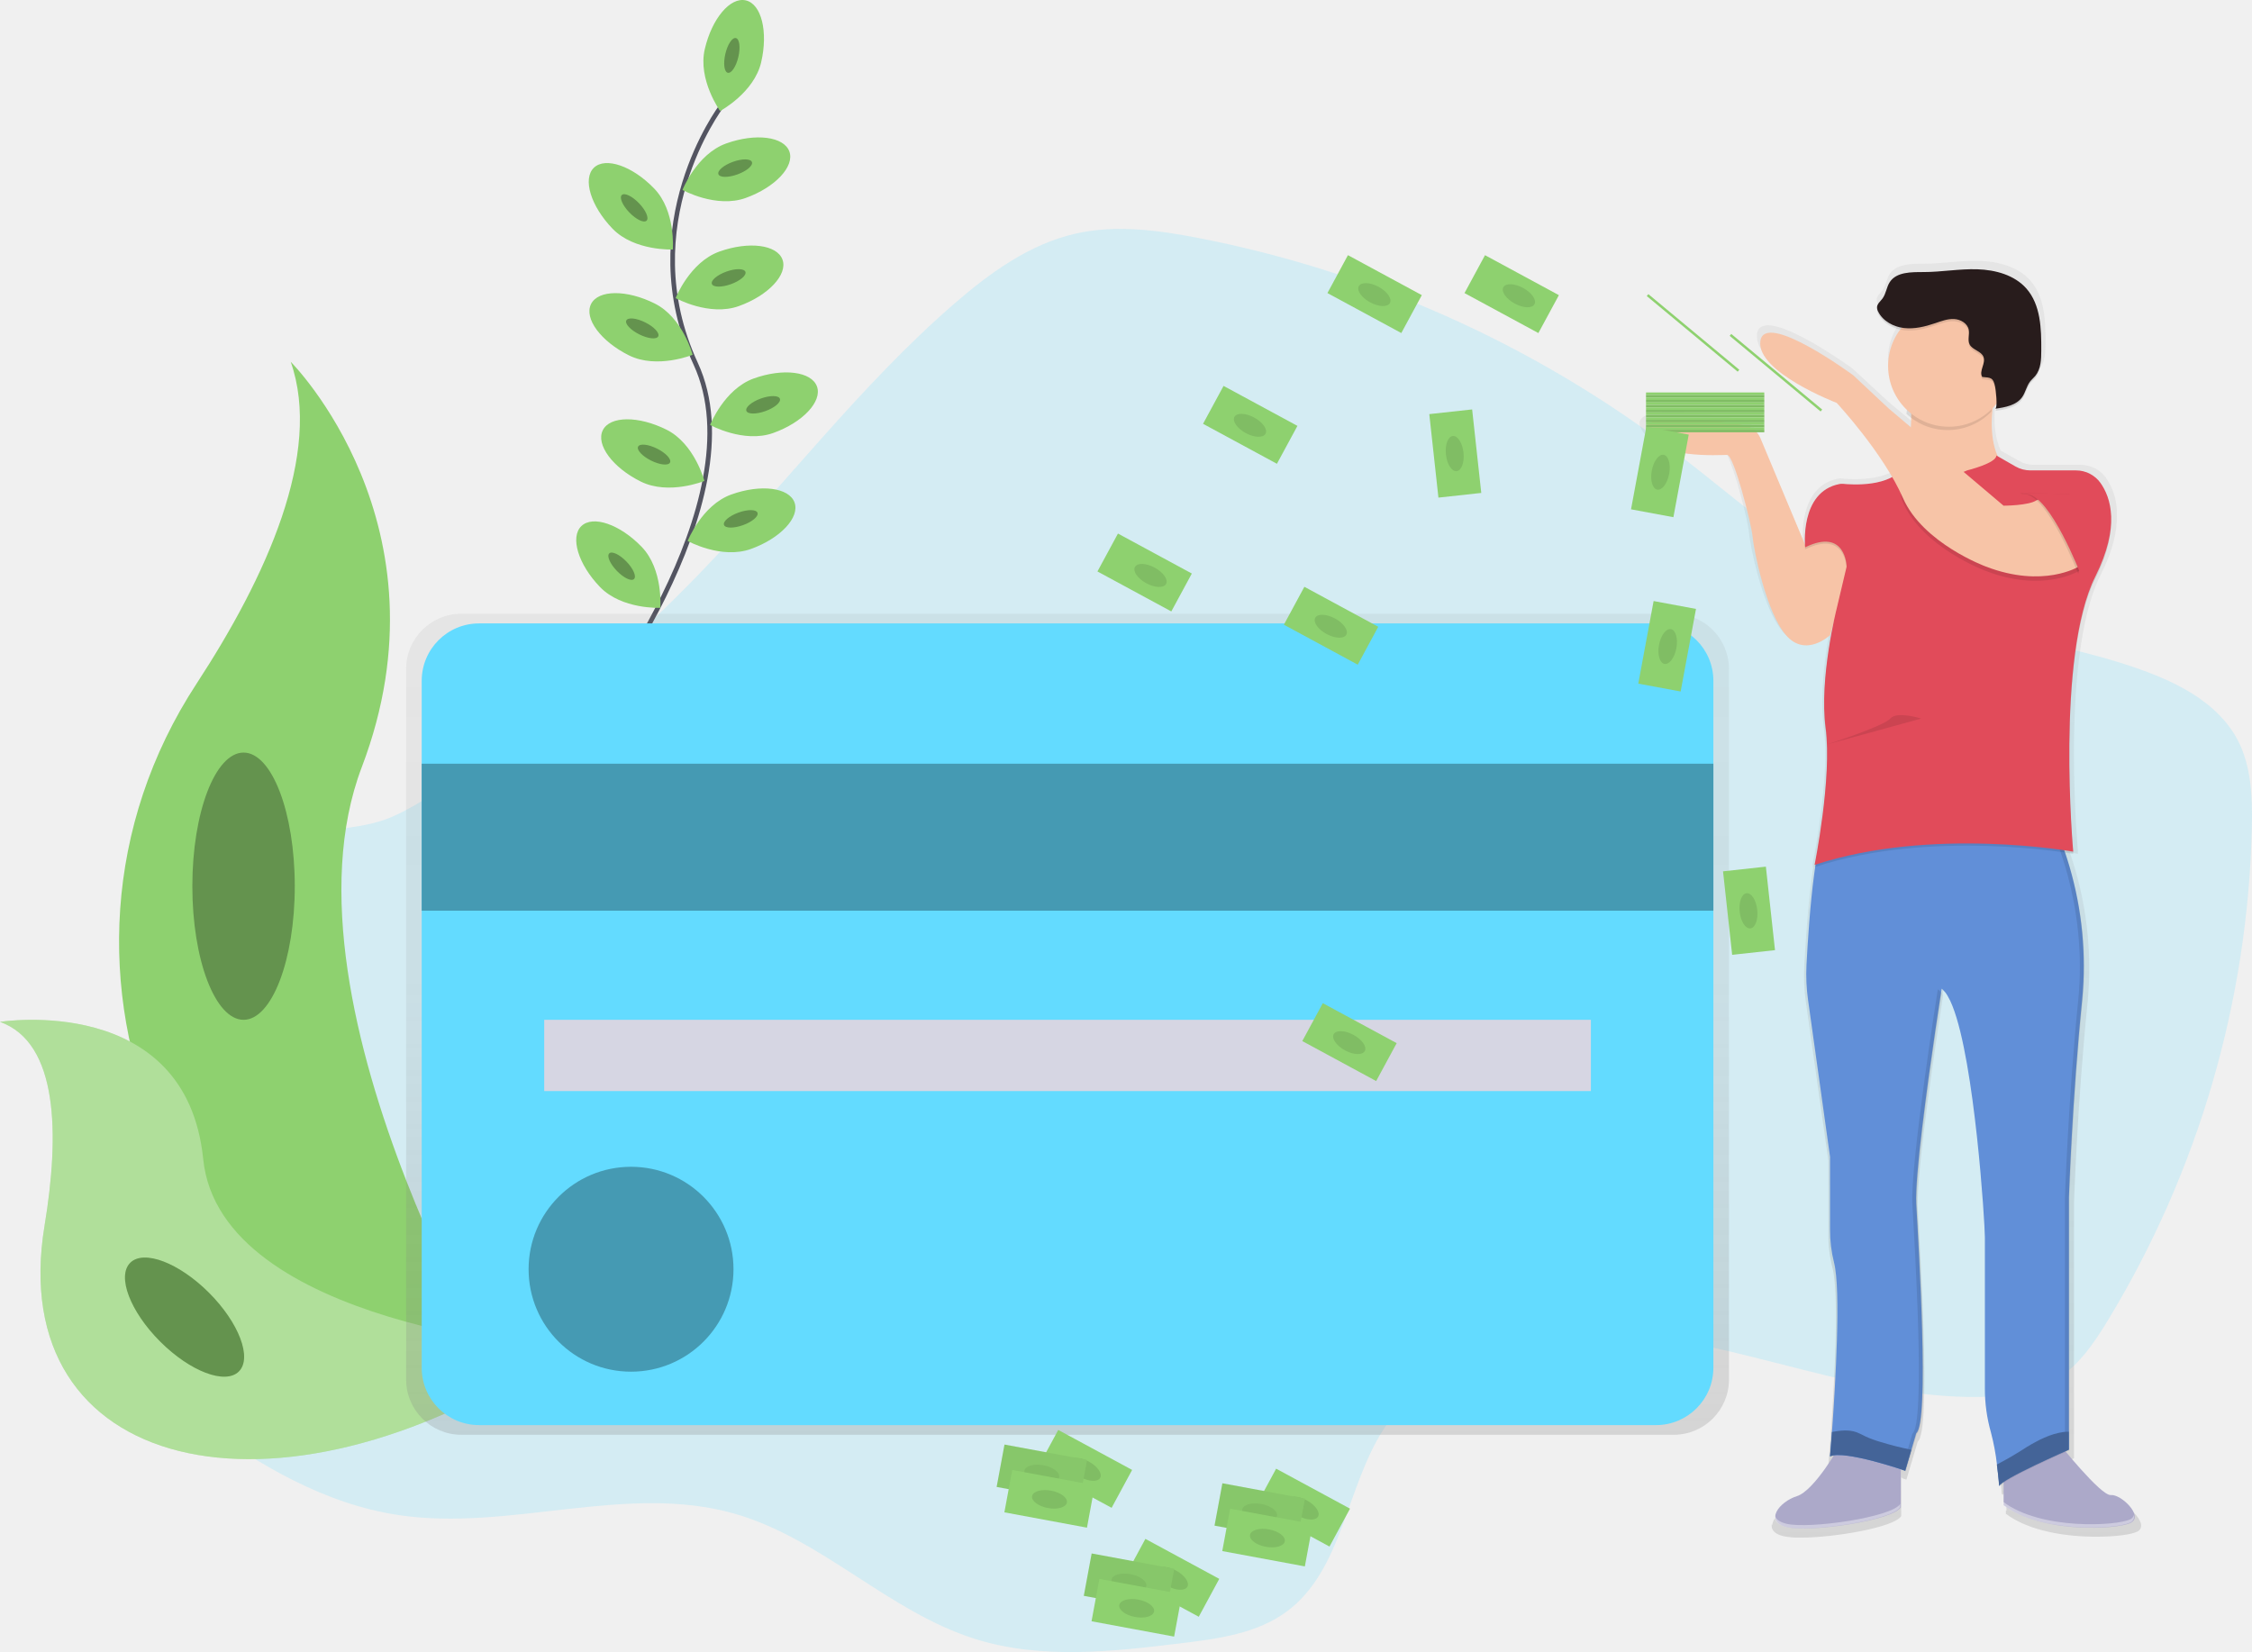
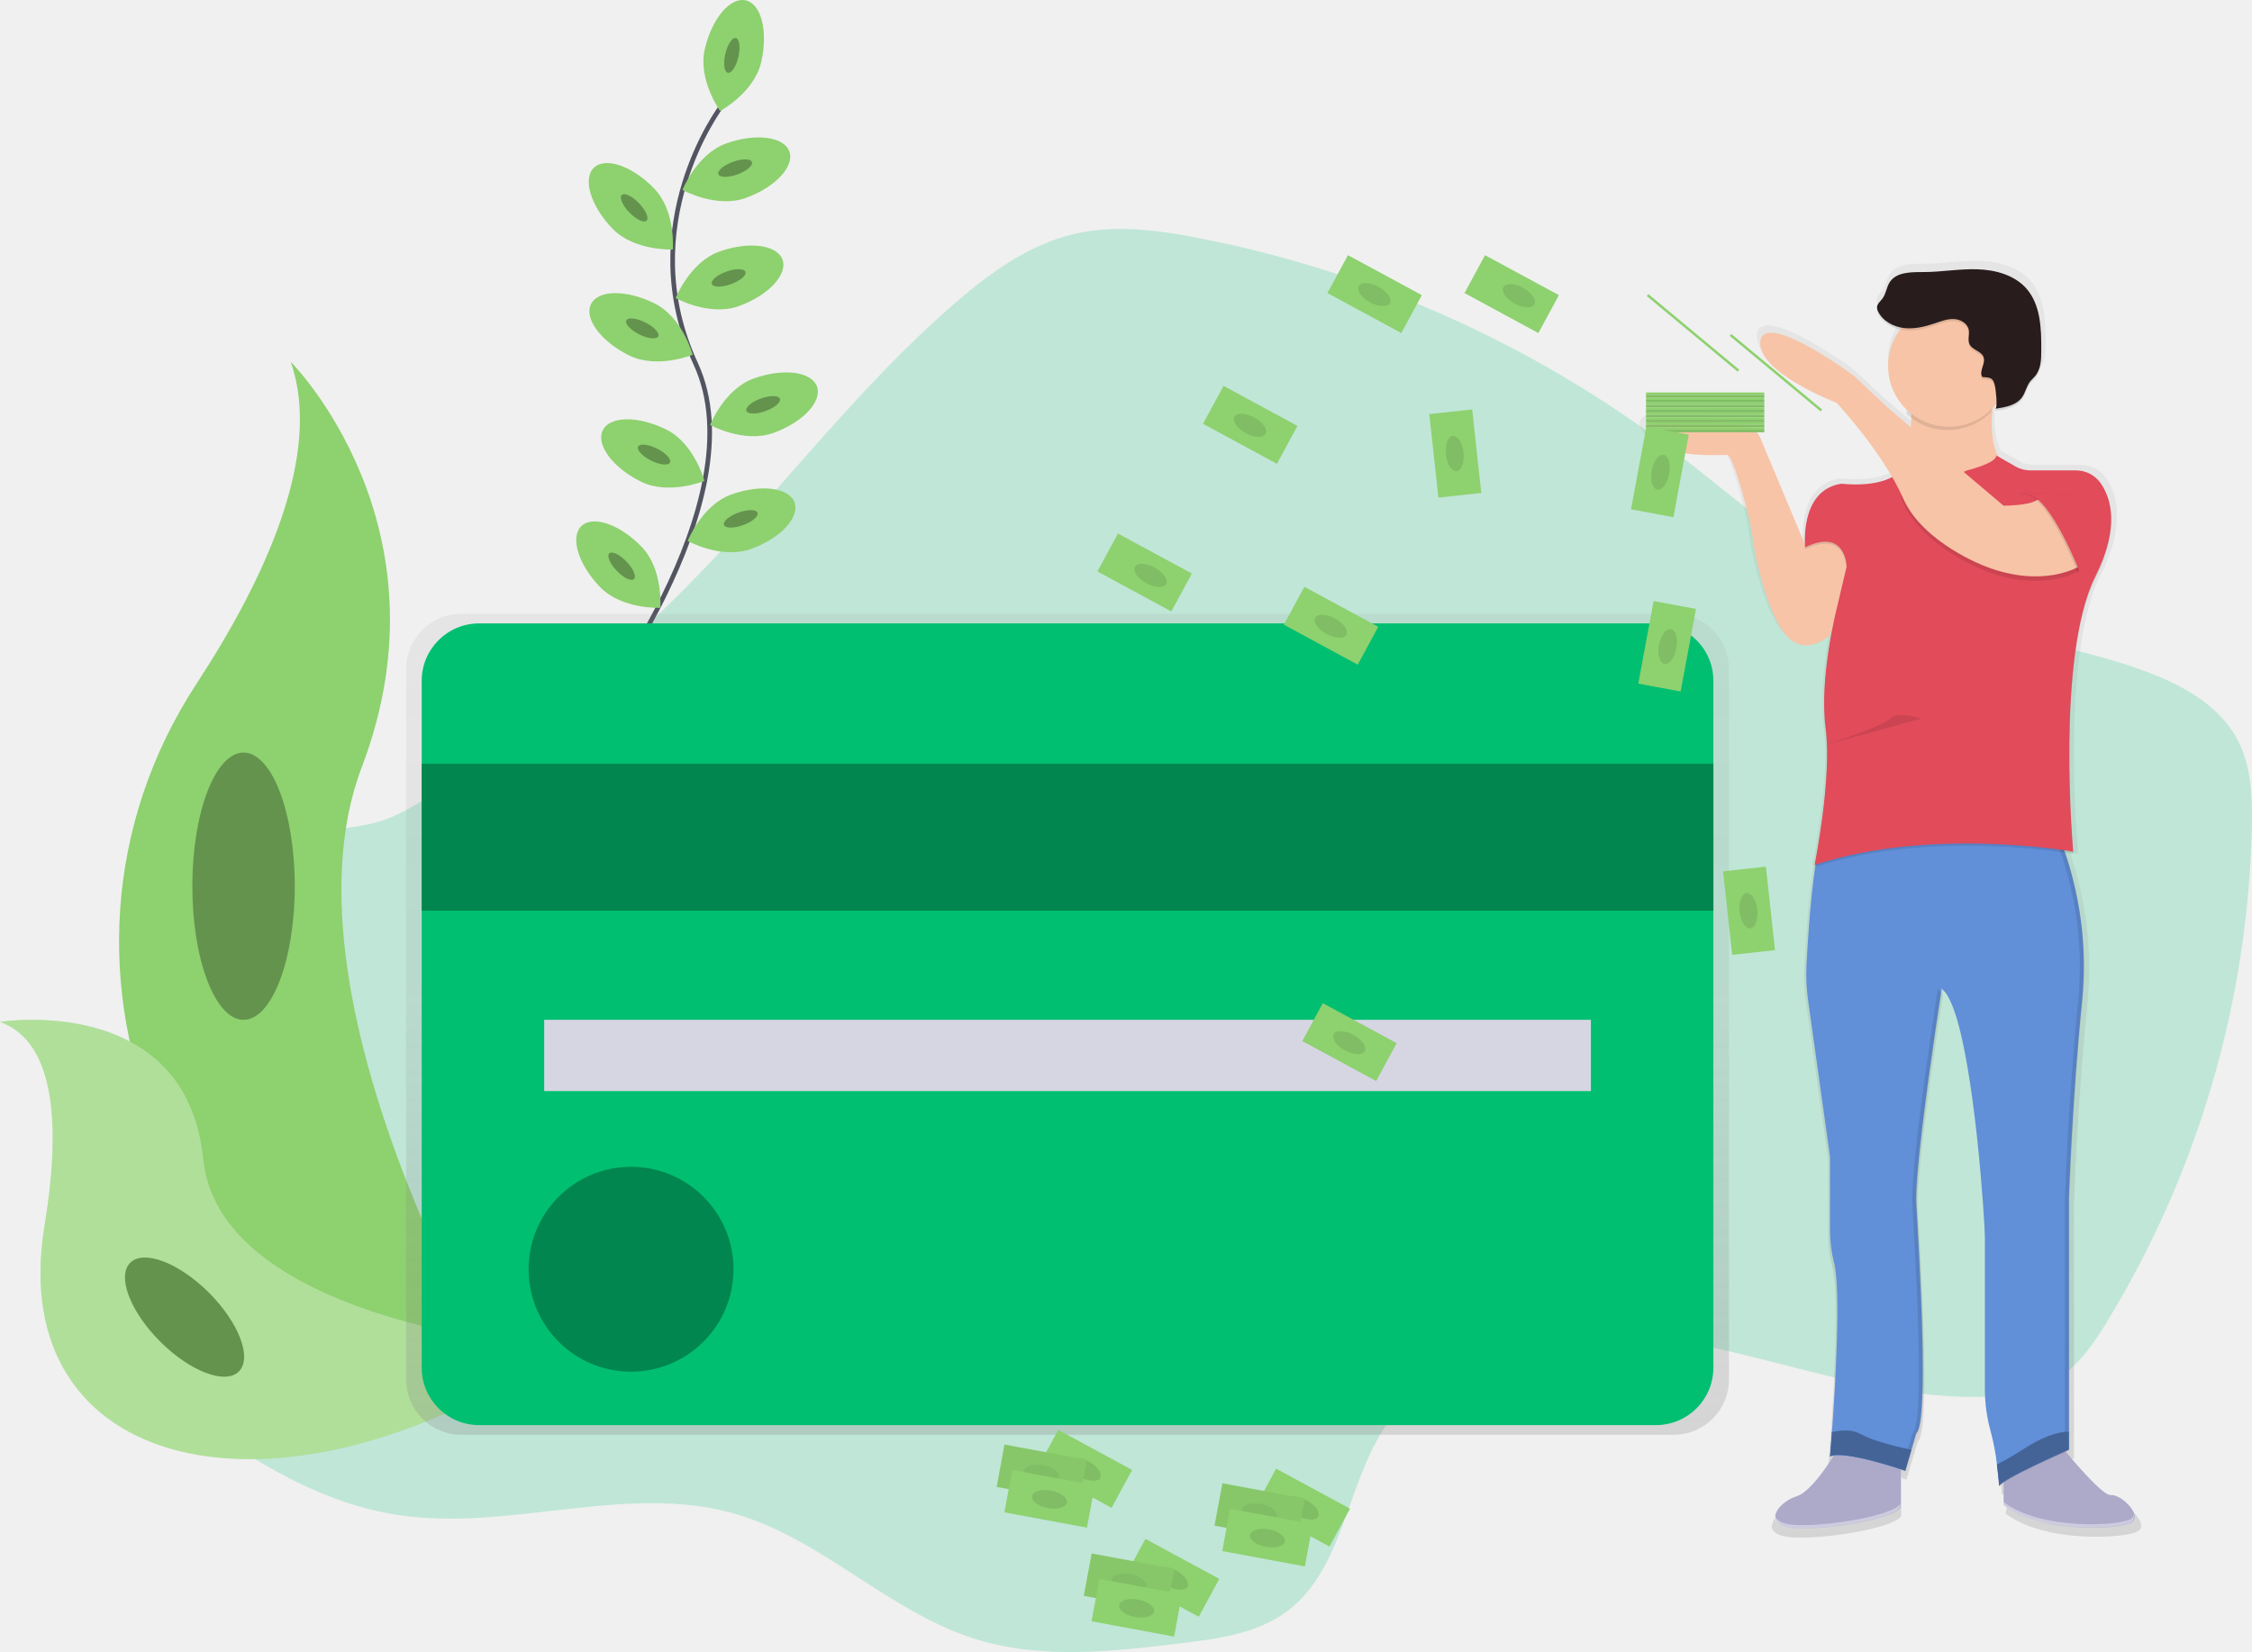
<svg xmlns="http://www.w3.org/2000/svg" xmlns:xlink="http://www.w3.org/1999/xlink" id="158d9566-b2be-4f0f-bcdd-c9ed3d10c246" data-name="Layer 1" width="974" height="714.52" viewBox="0 0 974 714.52">
  <defs>
    <linearGradient id="0716a939-3e70-42e2-b2a4-62d4623bb7b7" x1="574.72" y1="713.31" x2="574.72" y2="358.2" gradientUnits="userSpaceOnUse">
      <stop offset="0" stop-color="gray" stop-opacity="0.25" />
      <stop offset="0.54" stop-color="gray" stop-opacity="0.12" />
      <stop offset="1" stop-color="gray" stop-opacity="0.1" />
    </linearGradient>
    <linearGradient id="246fdb29-47ea-4475-84d7-0cdffd1436cc" x1="2975.38" y1="757.78" x2="2975.38" y2="205.6" gradientTransform="matrix(-1, 0, 0, 1, 3906, 0)" xlink:href="#0716a939-3e70-42e2-b2a4-62d4623bb7b7" />
  </defs>
-   <path d="M241.9,454.74c-12.81,3.87-24.8,13.24-28,26.24-3.66,14.94,4.78,30,6,45.34,3.94,50.26-67.56,85.72-57.36,135.09,4.05,19.63,20.42,34.07,36.55,46,25.84,19.05,54.51,35.88,86.26,40.63,48.19,7.22,98.54-14,145.38-.59,37.78,10.82,66.69,42.53,104.21,54.23,28.56,8.91,59.33,5.4,89,1.79,16-1.94,32.76-4.18,45.67-13.78,24-17.87,25.51-53.16,41.58-78.45,24.82-39,79.24-46.66,124.87-39.08S926,698.4,972.23,696.88c9.88-.33,20-1.67,28.62-6.52,10.48-5.89,17.56-16.27,23.82-26.54a429.45,429.45,0,0,0,62.27-213.39c.27-12.95-.19-26.46-6.28-37.89-7.7-14.46-23.09-23.11-38.41-28.93-36.79-14-77.43-16.29-113.48-32.08C894,336.3,865.84,309.59,835.56,286.7a496.49,496.49,0,0,0-204.49-91.07c-17.39-3.36-35.44-5.76-52.72-1.88-19.91,4.47-37.07,16.88-52.5,30.24-41.05,35.54-73.95,79.39-111.78,118.34a636.39,636.39,0,0,1-84.92,73.23c-14,10.09-28.88,22.07-44.48,29.53C270.39,451.91,257,450.19,241.9,454.74Z" transform="translate(-113 -92.74)" fill="#63dbff" opacity="0.2" />
+   <path d="M241.9,454.74c-12.81,3.87-24.8,13.24-28,26.24-3.66,14.94,4.78,30,6,45.34,3.94,50.26-67.56,85.72-57.36,135.09,4.05,19.63,20.42,34.07,36.55,46,25.84,19.05,54.51,35.88,86.26,40.63,48.19,7.22,98.54-14,145.38-.59,37.78,10.82,66.69,42.53,104.21,54.23,28.56,8.91,59.33,5.4,89,1.79,16-1.94,32.76-4.18,45.67-13.78,24-17.87,25.51-53.16,41.58-78.45,24.82-39,79.24-46.66,124.87-39.08S926,698.4,972.23,696.88c9.88-.33,20-1.67,28.62-6.52,10.48-5.89,17.56-16.27,23.82-26.54a429.45,429.45,0,0,0,62.27-213.39c.27-12.95-.19-26.46-6.28-37.89-7.7-14.46-23.09-23.11-38.41-28.93-36.79-14-77.43-16.29-113.48-32.08C894,336.3,865.84,309.59,835.56,286.7a496.49,496.49,0,0,0-204.49-91.07c-17.39-3.36-35.44-5.76-52.72-1.88-19.91,4.47-37.07,16.88-52.5,30.24-41.05,35.54-73.95,79.39-111.78,118.34a636.39,636.39,0,0,1-84.92,73.23c-14,10.09-28.88,22.07-44.48,29.53C270.39,451.91,257,450.19,241.9,454.74Z" transform="translate(-113 -92.74)" fill="#01bf71" opacity="0.2" />
  <path d="M424.88,138.88s-38.65,51.33-11,111.16S365.69,406,365.69,406" transform="translate(-113 -92.74)" fill="none" stroke="#535461" stroke-miterlimit="10" stroke-width="2" />
  <path d="M442.21,119.67c-3.07,13.21-17.76,21.08-17.76,21.08s-9.7-13.55-6.63-26.76,11-22.65,17.76-21.08S445.28,106.46,442.21,119.67Z" transform="translate(-113 -92.74)" fill="#8ed16f" />
  <ellipse cx="429.54" cy="116.72" rx="7.71" ry="2.89" transform="translate(105.49 415.88) rotate(-76.9)" fill="#8ed16f" />
  <ellipse cx="429.54" cy="116.72" rx="7.71" ry="2.89" transform="translate(105.49 415.88) rotate(-76.9)" opacity="0.3" />
  <path d="M435.53,178.36c-12.76,4.6-27.35-3.46-27.35-3.46s6.1-15.51,18.87-20.1,25-3,27.35,3.46S448.29,173.76,435.53,178.36Z" transform="translate(-113 -92.74)" fill="#8ed16f" />
  <ellipse cx="431.13" cy="166.12" rx="7.71" ry="2.89" transform="matrix(0.94, -0.34, 0.34, 0.94, -143.78, 63.15)" fill="#8ed16f" />
  <ellipse cx="431.13" cy="166.12" rx="7.71" ry="2.89" transform="matrix(0.94, -0.34, 0.34, 0.94, -143.78, 63.15)" opacity="0.3" />
  <path d="M432.56,225.13c-12.76,4.6-27.35-3.46-27.35-3.46s6.1-15.51,18.87-20.1,25-3,27.35,3.46S445.32,220.54,432.56,225.13Z" transform="translate(-113 -92.74)" fill="#8ed16f" />
  <ellipse cx="428.15" cy="212.9" rx="7.71" ry="2.89" transform="translate(-159.81 64.91) rotate(-19.8)" fill="#8ed16f" />
  <ellipse cx="428.15" cy="212.9" rx="7.71" ry="2.89" transform="translate(-159.81 64.91) rotate(-19.8)" opacity="0.3" />
  <path d="M447.47,280c-12.76,4.6-27.35-3.46-27.35-3.46s6.1-15.51,18.87-20.1,25-3,27.35,3.46S460.23,275.43,447.47,280Z" transform="translate(-113 -92.74)" fill="#8ed16f" />
  <ellipse cx="443.06" cy="267.79" rx="7.71" ry="2.89" transform="translate(-177.52 73.21) rotate(-19.8)" fill="#8ed16f" />
  <ellipse cx="443.06" cy="267.79" rx="7.71" ry="2.89" transform="translate(-177.52 73.21) rotate(-19.8)" opacity="0.3" />
  <path d="M437.77,330.18c-12.76,4.6-27.35-3.46-27.35-3.46s6.1-15.51,18.87-20.1,25-3,27.35,3.46S450.54,325.59,437.77,330.18Z" transform="translate(-113 -92.74)" fill="#8ed16f" />
  <ellipse cx="433.37" cy="317.95" rx="7.71" ry="2.89" transform="matrix(0.94, -0.34, 0.34, 0.94, -195.09, 72.89)" fill="#8ed16f" />
  <ellipse cx="433.37" cy="317.95" rx="7.71" ry="2.89" transform="matrix(0.94, -0.34, 0.34, 0.94, -195.09, 72.89)" opacity="0.3" />
  <path d="M377.92,191.65c9.42,9.76,26.07,9,26.07,9s1.37-16.61-8.05-26.37-21.09-13.78-26.07-9S368.5,181.89,377.92,191.65Z" transform="translate(-113 -92.74)" fill="#8ed16f" />
  <ellipse cx="387.28" cy="182.62" rx="2.89" ry="7.71" transform="translate(-131.18 227.49) rotate(-43.99)" fill="#8ed16f" />
  <ellipse cx="387.28" cy="182.62" rx="2.89" ry="7.71" transform="translate(-131.18 227.49) rotate(-43.99)" opacity="0.3" />
  <path d="M372.51,346.64c9.42,9.76,26.07,9,26.07,9s1.37-16.61-8.05-26.37-21.09-13.78-26.07-9S363.09,336.88,372.51,346.64Z" transform="translate(-113 -92.74)" fill="#8ed16f" />
  <ellipse cx="381.86" cy="337.61" rx="2.89" ry="7.71" transform="translate(-240.35 267.22) rotate(-43.99)" fill="#8ed16f" />
  <ellipse cx="381.86" cy="337.61" rx="2.89" ry="7.71" transform="translate(-240.35 267.22) rotate(-43.99)" opacity="0.3" />
  <path d="M385,246.43c12.14,6.06,27.57-.24,27.57-.24s-4.25-16.11-16.38-22.17-24.48-6-27.57.24S372.86,240.37,385,246.43Z" transform="translate(-113 -92.74)" fill="#8ed16f" />
  <ellipse cx="390.8" cy="234.8" rx="2.89" ry="7.71" transform="translate(-106.8 386.88) rotate(-63.48)" fill="#8ed16f" />
  <ellipse cx="390.8" cy="234.8" rx="2.89" ry="7.71" transform="translate(-106.8 386.88) rotate(-63.48)" opacity="0.3" />
  <path d="M390.09,301c12.14,6.06,27.57-.24,27.57-.24s-4.25-16.11-16.38-22.17-24.48-6-27.57.24S378,295,390.09,301Z" transform="translate(-113 -92.74)" fill="#8ed16f" />
  <ellipse cx="395.9" cy="289.38" rx="2.89" ry="7.71" transform="translate(-152.82 421.65) rotate(-63.48)" fill="#8ed16f" />
  <ellipse cx="395.9" cy="289.38" rx="2.89" ry="7.71" transform="translate(-152.82 421.65) rotate(-63.48)" opacity="0.3" />
  <path d="M238.73,249.21s70.59,70.59,30.74,175.34,68.31,278.94,68.31,278.94-1.16-.17-3.31-.55c-145-25.59-217-191.41-136.4-314.59C228,342.55,252.65,288.83,238.73,249.21Z" transform="translate(-113 -92.74)" fill="#8ed16f" />
  <path d="M113,534.72s80.55-12.83,87.89,59.36,154.89,82.2,154.89,82.2-1,.66-2.77,1.84c-121.83,80-238.29,50.94-220.74-55.25C138.81,583.38,138.27,543.73,113,534.72Z" transform="translate(-113 -92.74)" fill="#8ed16f" />
  <g opacity="0.3">
    <path d="M113,534.72s80.55-12.83,87.89,59.36,154.89,82.2,154.89,82.2-1,.66-2.77,1.84c-121.83,80-238.29,50.94-220.74-55.25C138.81,583.38,138.27,543.73,113,534.72Z" transform="translate(-113 -92.74)" fill="#fff" />
  </g>
  <ellipse cx="105.34" cy="383.3" rx="22.15" ry="57.79" fill="#8ed16f" />
  <ellipse cx="105.34" cy="383.3" rx="22.15" ry="57.79" opacity="0.3" />
  <ellipse cx="192.81" cy="662.42" rx="14.93" ry="33.23" transform="translate(-524.92 237.62) rotate(-45)" fill="#8ed16f" />
  <ellipse cx="192.81" cy="662.42" rx="14.93" ry="33.23" transform="translate(-524.92 237.62) rotate(-45)" opacity="0.3" />
  <path d="M836.89,358.2H312.55a23.89,23.89,0,0,0-23.89,23.89V689.42a23.89,23.89,0,0,0,23.89,23.89H836.89a23.89,23.89,0,0,0,23.89-23.89V382.09A23.89,23.89,0,0,0,836.89,358.2Z" transform="translate(-113 -92.74)" fill="url(#0716a939-3e70-42e2-b2a4-62d4623bb7b7)" />
-   <rect x="182.39" y="269.64" width="558.65" height="346.75" rx="24.81" ry="24.81" fill="#63dbff" />
-   <rect x="182.39" y="330.32" width="558.65" height="63.57" fill="#63dbff" />
+   <rect x="182.39" y="269.64" width="558.65" height="346.75" rx="24.81" ry="24.81" fill="#01bf71" />
+   <rect x="182.39" y="330.32" width="558.65" height="63.57" fill="#01bf71" />
  <rect x="182.39" y="330.32" width="558.65" height="63.57" opacity="0.3" />
  <rect x="235.37" y="441.09" width="452.7" height="30.82" fill="#d6d6e3" />
-   <circle cx="272.93" cy="548.97" r="44.31" fill="#63dbff" />
+   <circle cx="272.93" cy="548.97" r="44.31" fill="#01bf71" />
  <circle cx="272.93" cy="548.97" r="44.31" opacity="0.3" />
  <path d="M822.28,276.88a9.7,9.7,0,0,0,4.27,5.4c9.19,6.07,29.17,4.78,31.57,4.78.51,0,1.18.91,1.92,2.44,3.53,7.28,9,28.62,9.37,33.42.49,5.81,5.89,33,14.73,43.13.27.31.54.6.8.87,8.67,8.71,18.84-.87,18.84-.87l1.46-5.07c-.41,2-.87,4.33-1.33,6.94-.23,1.31-.46,2.7-.68,4.13a158.29,158.29,0,0,0-2.07,24.37,88.41,88.41,0,0,0,.38,8.88c.08.82.17,1.63.28,2.42a84.78,84.78,0,0,1,.66,10.84c-.08,21.52-5.57,48.29-5.57,48.29l.21-.07c-.13.67-.21,1-.21,1l.32-.1q-.23,1.49-.44,3.05c-1.86,13.5-2.93,30.3-3.44,40a80.1,80.1,0,0,0,.68,15.32l9.76,68.71v32a56.5,56.5,0,0,0,1.76,14.38c3.18,12.09.56,54.29-.91,74.31-.41,5.46-.73,9.28-.82,10.38l0,.33.28-.11c0,.23,0,.35,0,.35a5.65,5.65,0,0,1,1.3-.38c-3.87,6-10.88,15.92-16.27,17.59A17.07,17.07,0,0,0,881,749l-.14.19-.2.28a6,6,0,0,0-1.17,3.06,3.38,3.38,0,0,1-.18-.59c-.41,2.23.93,4.27,5.14,5.26a34.6,34.6,0,0,0,7.45.6c14.6,0,40.51-4.49,43.37-9.32V731.82l.47.15,0,.15,1.79.59,4.91-16.48c5.89-4.36,1-82.39,0-100.32-.9-16.34,9.21-81.34,11-92.79l-.24-.29.27-1.67a7.11,7.11,0,0,1,1,.88A13.07,13.07,0,0,1,956,524.3a30.22,30.22,0,0,1,2.17,4.48c9.88,24.64,14.33,95.1,14.33,101.42v66.26a69,69,0,0,0,2.7,19.33,82.91,82.91,0,0,1,2.1,10.06c.21,1.33.39,2.65.56,3.91s.34,2.7.47,3.88c0,.31.07.61.1.89s0,.27,0,.41c.27,2.61.41,4.32.41,4.32a1,1,0,0,1,.2-.39l.05.63a1.35,1.35,0,0,1,.39-.62,9.47,9.47,0,0,1,1.32-1.08v8.42l-.24-.18v1.45c10.18,7.68,26.75,10,39.47,9.91,8.25,0,14.93-1,17.25-2.16,3.32-1.63,1.5-5.43-1.52-8.34-2.34-2.26-5.39-4-7.32-3.78-3.22.35-14.23-12.12-20-18.95l.65-.29.92-.4V613s1.48-43.62,5.89-86.76a153.48,153.48,0,0,0-7.55-64.36l-.14-.41,1.34.21c1.42.22,2.18.35,2.18.35s0-.34-.09-1h.09s-1.72-18.71-1.74-42.21c0-26.64,2.25-59.12,11.56-77.5,5.36-10.58,7.15-19,7-25.64a26.82,26.82,0,0,0-4.79-16.4,13,13,0,0,0-5.51-4.36l-.19-.11h-.1a13.7,13.7,0,0,0-5.06-1H992.79a13.43,13.43,0,0,1-6.64-1.75l-7.87-4.46c-2.62-5.73-3-12.83-2.44-19.49,0-.53.1-1.06.15-1.58l.57-.6c.44-.47.85-1,1.25-1.45a11.15,11.15,0,0,1-.09,1.18c-.1.63-.27,1-.54,1.08,4.3-.56,9.1-1.41,11.74-4.73.11-.13.21-.27.31-.41a21.43,21.43,0,0,0,1.93-4,11.62,11.62,0,0,1,1.47-2.68c.66-.86,1.52-1.56,2.23-2.38l.12-.14c2.53-3,2.67-7.3,2.7-11.22.05-9.52-.23-20-6.6-27.14-5.29-5.94-13.73-8.19-21.74-8.45s-16,1.18-24,1.22c-5.44,0-12-.09-15,4.41-1.47,2.21-1.65,5.1-3.25,7.22-.92,1.22-2.33,2.27-2.41,3.79a3.89,3.89,0,0,0,.52,2l0,.07c1.94,3.82,6.06,6.2,10.36,6.95a25.81,25.81,0,0,0-2,2.76,26.28,26.28,0,0,0-4,14c0,.58,0,1.15.06,1.72A26.43,26.43,0,0,0,938,267.34c-.08.56-.16,1.12-.25,1.67l.18.16q.85.77,1.77,1.46l.22.17c0,.35,0,.7,0,1,0,.58,0,1.17-.06,1.74s0,.92-.06,1.38l-.13-.11-9.77-8.16-15.71-14.54s-39.28-28.59-41.25-15a9.79,9.79,0,0,0,1.87,6.78c7.21,11,32,20.36,32,20.36s14.78,15.63,24.67,32.48c-.35.19-.7.37-1.07.54-8.8,4.09-21.64,2.36-21.64,2.36-14.83,2.31-16.17,18.56-16.09,25.13,0,.31,0,.61,0,.88s0,.33,0,.48L873,279.91l-.06-.14a9.73,9.73,0,0,0-7.36-5.78C852.42,271.78,819.53,267.17,822.28,276.88Zm82.39,449a8.57,8.57,0,0,1,.87-.16l-.09.14Z" transform="translate(-113 -92.74)" fill="url(#246fdb29-47ea-4475-84d7-0cdffd1436cc)" />
  <path d="M1003,716.43s18.64,23.43,22.95,22.95,14.34,9.08,8.61,12-38.72,4.78-55-7.65V725Z" transform="translate(-113 -92.74)" fill="#aca9c9" />
  <path d="M908.81,717.86s-11,19.6-18.64,22-14.34,11-4.3,13.39,45.9-2.87,49.24-8.61V719.29Z" transform="translate(-113 -92.74)" fill="#aca9c9" />
  <path d="M895,525.31l9.5,67.78V624.6a56.48,56.48,0,0,0,1.72,14.18c3.1,11.93.55,53.55-.89,73.3-.47,6.44-.83,10.56-.83,10.56,6.21-2.87,32.51,6.21,32.51,6.21l2.66-9.05,2.12-7.2c5.74-4.3,1-81.27,0-99-.65-12.11,4.75-51.37,8.21-74.9,1-6.65,1.81-12,2.3-15.22.31-2,.48-3.11.48-3.11a10.47,10.47,0,0,1,2.58,3.11,29.93,29.93,0,0,1,2.11,4.42c9.62,24.31,14,93.81,14,100v65.36a68.92,68.92,0,0,0,2.63,19.07,100,100,0,0,1,2.59,13.77c.68,5.19,1,9.37,1,9.37.48-2.87,30.12-15.78,30.12-15.78v-109s1.43-43,5.74-85.58a152.68,152.68,0,0,0-5.5-57.58c-1.19-4.07-2.38-7.52-3.41-10.25-1.75-4.65-3-7.22-3-7.22H904c-1.64.31-3,3.61-4.23,8.62-.8,3.36-1.5,7.48-2.11,12-1.81,13.31-2.85,29.88-3.35,39.46A79.86,79.86,0,0,0,895,525.31Z" transform="translate(-113 -92.74)" fill="#618fd8" />
  <g opacity="0.1">
    <path d="M1006.09,720V611s1.43-43,5.74-85.58-12-75.06-12-75.06h1.91s16.25,32.51,12,75.06S1008,611,1008,611V720s-29.64,12.91-30.12,15.78c0,0,0-.64-.15-1.74C984.19,729.55,1006.09,720,1006.09,720Z" transform="translate(-113 -92.74)" />
    <path d="M907.37,722.34a7.42,7.42,0,0,0-2.63.54l0-.48A17.06,17.06,0,0,1,907.37,722.34Z" transform="translate(-113 -92.74)" />
    <path d="M940.12,712.84c5.74-4.3,1-81.27,0-99s11-93.22,11-93.22a8.34,8.34,0,0,1,1.65,1.7c-1.76,11.28-11.6,75.41-10.73,91.52,1,17.69,5.74,94.66,0,99l-4.78,16.25-1.74-.58Z" transform="translate(-113 -92.74)" />
  </g>
  <path d="M914.54,332.05l-10,35.38s-10.52,10-19.12,0S871.52,330.62,871,324.88s-8.13-35.38-11-35.38-31.55,1.91-34.9-10c-2.68-9.58,29.34-5,42.16-2.85a9.5,9.5,0,0,1,7.17,5.7l19.66,46.95S904.5,317.23,914.54,332.05Z" transform="translate(-113 -92.74)" fill="#f7c4a7" />
  <path d="M979.08,249.82s-12.43,34.9,3.35,47.33S926,312.93,926,312.93l9.8-9.32s6.93-27.49,2.15-50.44Z" transform="translate(-113 -92.74)" fill="#f7c4a7" />
  <path d="M963.78,297.15s12.67-3.11,12.67-6.45l11.23,6.45h28.21s20.56,11.47,3.35,45.9-9.56,119-9.56,119-61.19-11-111.87,5.74c0,0,7.65-37.77,4.78-59.28s4.78-51.63,4.78-51.63l4.3-18.17s-.24-17-17.93-8.37c0,0-2.63-24.62,15.54-27.49,0,0,21,2.87,27.25-7.65C936.53,295.24,950.4,303.37,963.78,297.15Z" transform="translate(-113 -92.74)" opacity="0.1" />
  <path d="M963.78,296.2s12.67-3.11,12.67-6.45l8.23,4.73a13,13,0,0,0,6.46,1.72h19.73a13,13,0,0,1,10.57,5.38c4.53,6.37,8.59,18.93-2.2,40.52-17.21,34.42-9.56,119-9.56,119s-61.19-11-111.87,5.74c0,0,7.65-37.77,4.78-59.28S907.37,356,907.37,356l4.3-18.17s-.24-17-17.93-8.37c0,0-2.56-23.94,14.79-27.36A4.9,4.9,0,0,1,910,302c3.71.39,21,1.64,26.54-7.73C936.53,294.28,950.4,302.41,963.78,296.2Z" transform="translate(-113 -92.74)" fill="#e14b5a" />
  <path d="M1012.07,339.7s-15.3,9.56-40.16,0c0,0-27.25-10-35.86-29.64s43.5,3.35,43.5,3.35,11,0,14.34-2.39S1020.67,329.18,1012.07,339.7Z" transform="translate(-113 -92.74)" opacity="0.1" />
  <path d="M1012.07,337.79s-15.3,9.56-40.16,0c0,0-27.25-10-35.86-29.64S907.37,267,907.37,267s-34.9-13.39-33-26.77,40.16,14.82,40.16,14.82l15.3,14.34,49.72,42.07s11,0,14.34-2.39S1020.67,327.27,1012.07,337.79Z" transform="translate(-113 -92.74)" fill="#f7c4a7" />
  <path d="M937.49,254.6l41.11-3.35a94.37,94.37,0,0,0-4.29,19.47,26.27,26.27,0,0,1-36.8,1A46.73,46.73,0,0,0,937.49,254.6Z" transform="translate(-113 -92.74)" opacity="0.1" />
  <circle cx="842.9" cy="158.28" r="26.29" fill="#f7c4a7" />
  <path d="M970.33,256.73c-1.54-2.54,1.59-5.85.56-8.63-.95-2.56-4.73-3-6-5.39-1-1.93,0-4.3-.4-6.43-.57-2.75-3.53-4.46-6.34-4.6s-5.52.91-8.19,1.81c-4.35,1.47-8.93,2.6-13.49,2.08s-9.11-3-11.14-7.07a4,4,0,0,1-.51-1.94c.08-1.5,1.46-2.53,2.35-3.73,1.56-2.09,1.74-4.94,3.16-7.12,2.9-4.44,9.27-4.33,14.57-4.35,7.8,0,15.56-1.46,23.36-1.2s16,2.47,21.17,8.33c6.2,7.05,6.48,17.37,6.43,26.77,0,3.87-.16,8.08-2.63,11.07-.72.87-1.6,1.59-2.29,2.48-1.5,2-1.9,4.56-3.31,6.59-2.5,3.61-7.38,4.49-11.73,5.07,1.28-.17.22-8.74,0-9.53C975.06,257,974.15,257.08,970.33,256.73Z" transform="translate(-113 -92.74)" opacity="0.1" />
  <path d="M970.33,255.78c-1.54-2.54,1.59-5.85.56-8.63-.95-2.56-4.73-3-6-5.39-1-1.93,0-4.3-.4-6.43-.57-2.75-3.53-4.46-6.34-4.6s-5.52.91-8.19,1.81c-4.35,1.47-8.93,2.6-13.49,2.08s-9.11-3-11.14-7.07a4,4,0,0,1-.51-1.94c.08-1.5,1.46-2.53,2.35-3.73,1.56-2.09,1.74-4.94,3.16-7.12,2.9-4.44,9.27-4.33,14.57-4.35,7.8,0,15.56-1.46,23.36-1.2s16,2.47,21.17,8.33c6.2,7.05,6.48,17.37,6.43,26.77,0,3.87-.16,8.08-2.63,11.07-.72.87-1.6,1.59-2.29,2.48-1.5,2-1.9,4.56-3.31,6.59-2.5,3.61-7.38,4.49-11.73,5.07,1.28-.17.22-8.74,0-9.53C975.06,256,974.15,256.12,970.33,255.78Z" transform="translate(-113 -92.74)" fill="#281c1c" />
  <path d="M1011.83,340.9s-12.91-33.47-22.95-34.42,19.12,0,19.12,0l9.56,17.21Z" transform="translate(-113 -92.74)" opacity="0.1" />
  <path d="M1012.79,340.9s-12.91-33.47-22.95-34.42,19.12,0,19.12,0l9.56,17.21Z" transform="translate(-113 -92.74)" fill="#e14b5a" />
  <path d="M976.65,726.18c.68,5.19,1,9.37,1,9.37.48-2.87,30.12-15.78,30.12-15.78V712a13.18,13.18,0,0,0-2.26.11c-5.75.77-11.08,3.56-16,6.54A145.93,145.93,0,0,1,976.65,726.18Z" transform="translate(-113 -92.74)" fill="#618fd8" />
  <path d="M976.65,726.18c.68,5.19,1,9.37,1,9.37.48-2.87,30.12-15.78,30.12-15.78V712a13.18,13.18,0,0,0-2.26.11c-5.75.77-11.08,3.56-16,6.54A145.93,145.93,0,0,1,976.65,726.18Z" transform="translate(-113 -92.74)" opacity="0.3" />
  <path d="M904.5,722.64c6.21-2.87,32.51,6.21,32.51,6.21l2.66-9.05c-4.59-.93-9.15-2.09-13.63-3.47a45.34,45.34,0,0,1-6.12-2.26,41,41,0,0,0-4.08-1.9c-3.43-1.18-7-.68-10.52-.09C904.86,718.52,904.5,722.64,904.5,722.64Z" transform="translate(-113 -92.74)" fill="#618fd8" />
  <path d="M904.5,722.64c6.21-2.87,32.51,6.21,32.51,6.21l2.66-9.05c-4.59-.93-9.15-2.09-13.63-3.47a45.34,45.34,0,0,1-6.12-2.26,41,41,0,0,0-4.08-1.9c-3.43-1.18-7-.68-10.52-.09C904.86,718.52,904.5,722.64,904.5,722.64Z" transform="translate(-113 -92.74)" opacity="0.3" />
  <path d="M1034.3,749.89a2.86,2.86,0,0,0,1.64-1.9,2.81,2.81,0,0,1-1.64,3.33c-5.74,2.87-38.72,4.78-55-7.65v-1.43C995.58,754.67,1028.56,752.76,1034.3,749.89Z" transform="translate(-113 -92.74)" fill="#fff" opacity="0.4" />
  <path d="M885.62,751.8c10,2.39,45.9-2.87,49.24-8.61v1.43c-3.35,5.74-39.2,11-49.24,8.61-4.1-1-5.41-3-5-5.19C880.94,749.66,882.44,751,885.62,751.8Z" transform="translate(-113 -92.74)" fill="#fff" opacity="0.4" />
  <path d="M943.94,403.53s-10.52-3.35-13.39,0-27.4,11.2-27.4,11.2" transform="translate(-113 -92.74)" opacity="0.1" />
  <rect x="824.9" y="271.1" width="51.15" height="1.08" transform="translate(1587.96 450.53) rotate(-180)" fill="#8ed16f" />
  <rect x="824.9" y="272.17" width="51.15" height="1.08" transform="translate(1587.96 452.68) rotate(-180)" fill="#8ed16f" />
  <rect x="824.9" y="272.17" width="51.15" height="1.08" transform="translate(1587.96 452.68) rotate(-180)" opacity="0.1" />
  <rect x="824.9" y="273.25" width="51.15" height="1.08" transform="translate(1587.96 454.84) rotate(-180)" fill="#8ed16f" />
  <rect x="824.9" y="274.33" width="51.15" height="1.08" transform="translate(1587.96 456.99) rotate(-180)" fill="#8ed16f" />
  <rect x="824.9" y="274.33" width="51.15" height="1.08" transform="translate(1587.96 456.99) rotate(-180)" opacity="0.1" />
  <rect x="824.9" y="275.4" width="51.15" height="1.08" transform="translate(1587.96 459.14) rotate(-180)" fill="#8ed16f" />
  <rect x="824.9" y="276.48" width="51.15" height="1.08" transform="translate(1587.96 461.29) rotate(-180)" fill="#8ed16f" />
  <rect x="824.9" y="276.48" width="51.15" height="1.08" transform="translate(1587.96 461.29) rotate(-180)" opacity="0.1" />
  <rect x="824.9" y="277.55" width="51.15" height="1.08" transform="translate(1587.96 463.44) rotate(-180)" fill="#8ed16f" />
  <rect x="824.9" y="278.63" width="51.15" height="1.08" transform="translate(1587.96 465.59) rotate(-180)" fill="#8ed16f" />
  <rect x="824.9" y="278.63" width="51.15" height="1.08" transform="translate(1587.96 465.59) rotate(-180)" opacity="0.1" />
  <rect x="824.9" y="262.49" width="51.15" height="1.08" transform="translate(1587.96 433.32) rotate(-180)" fill="#8ed16f" />
  <rect x="855.5" y="253.41" width="51.15" height="1.08" transform="translate(1283.12 919.84) rotate(-140.25)" fill="#8ed16f" />
  <rect x="819.64" y="236.2" width="51.15" height="1.08" transform="translate(1230.7 866.47) rotate(-140.25)" fill="#8ed16f" />
  <rect x="824.9" y="263.57" width="51.15" height="1.08" transform="translate(1587.96 435.47) rotate(-180)" fill="#8ed16f" />
  <rect x="824.9" y="263.57" width="51.15" height="1.08" transform="translate(1587.96 435.47) rotate(-180)" opacity="0.1" />
  <rect x="824.9" y="264.64" width="51.15" height="1.08" transform="translate(1587.96 437.63) rotate(-180)" fill="#8ed16f" />
  <rect x="824.9" y="265.72" width="51.15" height="1.08" transform="translate(1587.96 439.78) rotate(-180)" fill="#8ed16f" />
  <rect x="824.9" y="265.72" width="51.15" height="1.08" transform="translate(1587.96 439.78) rotate(-180)" opacity="0.1" />
  <rect x="824.9" y="266.8" width="51.15" height="1.08" transform="translate(1587.96 441.93) rotate(-180)" fill="#8ed16f" />
  <rect x="824.9" y="267.87" width="51.15" height="1.08" transform="translate(1587.96 444.08) rotate(-180)" fill="#8ed16f" />
  <rect x="824.9" y="267.87" width="51.15" height="1.08" transform="translate(1587.96 444.08) rotate(-180)" opacity="0.1" />
  <rect x="824.9" y="268.95" width="51.15" height="1.08" transform="translate(1587.96 446.23) rotate(-180)" fill="#8ed16f" />
  <rect x="824.9" y="270.02" width="51.15" height="1.08" transform="translate(1587.96 448.38) rotate(-180)" fill="#8ed16f" />
  <rect x="824.9" y="270.02" width="51.15" height="1.08" transform="translate(1587.96 448.38) rotate(-180)" opacity="0.1" />
  <rect x="821.56" y="278.75" width="18.64" height="36.33" transform="translate(1480.61 647.76) rotate(-169.48)" fill="#8ed16f" />
  <ellipse cx="831.11" cy="296.96" rx="7.65" ry="3.82" transform="translate(274.45 967.17) rotate(-79.48)" fill="#8ed16f" />
  <ellipse cx="831.11" cy="296.96" rx="7.65" ry="3.82" transform="translate(274.45 967.17) rotate(-79.48)" opacity="0.1" />
  <rect x="824.7" y="354.13" width="18.64" height="36.33" transform="translate(1473.07 797.84) rotate(-169.48)" fill="#8ed16f" />
  <ellipse cx="834.25" cy="372.34" rx="7.65" ry="3.82" transform="translate(202.89 1031.88) rotate(-79.48)" fill="#8ed16f" />
  <ellipse cx="834.25" cy="372.34" rx="7.65" ry="3.82" transform="translate(202.89 1031.88) rotate(-79.48)" opacity="0.1" />
  <rect x="757.49" y="201.78" width="18.64" height="36.33" transform="translate(95.43 696.93) rotate(-61.58)" fill="#8ed16f" />
  <ellipse cx="766.7" cy="220.15" rx="3.82" ry="7.65" transform="matrix(0.48, -0.88, 0.88, 0.48, 95.18, 696.94)" fill="#8ed16f" />
  <ellipse cx="766.7" cy="220.15" rx="3.82" ry="7.65" transform="matrix(0.48, -0.88, 0.88, 0.48, 95.18, 696.94)" opacity="0.1" />
  <rect x="687.34" y="525.31" width="18.64" height="36.33" transform="translate(-225.88 804.78) rotate(-61.58)" fill="#8ed16f" />
  <ellipse cx="696.55" cy="543.69" rx="3.82" ry="7.65" transform="translate(-226.12 804.8) rotate(-61.58)" fill="#8ed16f" />
  <ellipse cx="696.55" cy="543.69" rx="3.82" ry="7.65" transform="translate(-226.12 804.8) rotate(-61.58)" opacity="0.1" />
  <rect x="644.41" y="258.32" width="18.64" height="36.33" transform="translate(-13.56 627.11) rotate(-61.58)" fill="#8ed16f" />
  <ellipse cx="653.62" cy="276.69" rx="3.82" ry="7.65" transform="translate(-13.8 627.12) rotate(-61.58)" fill="#8ed16f" />
  <ellipse cx="653.62" cy="276.69" rx="3.82" ry="7.65" transform="translate(-13.8 627.12) rotate(-61.58)" opacity="0.1" />
  <rect x="698.21" y="201.78" width="18.64" height="36.33" transform="translate(64.36 644.79) rotate(-61.58)" fill="#8ed16f" />
  <ellipse cx="707.42" cy="220.15" rx="3.82" ry="7.65" transform="translate(64.12 644.8) rotate(-61.58)" fill="#8ed16f" />
  <ellipse cx="707.42" cy="220.15" rx="3.82" ry="7.65" transform="translate(64.12 644.8) rotate(-61.58)" opacity="0.1" />
  <rect x="733.11" y="270.67" width="18.64" height="36.33" transform="translate(-140.01 -10.27) rotate(-6.24)" fill="#8ed16f" />
  <ellipse cx="742.19" cy="288.87" rx="3.82" ry="7.65" transform="translate(-140.02 -10.3) rotate(-6.24)" fill="#8ed16f" />
  <ellipse cx="742.19" cy="288.87" rx="3.82" ry="7.65" transform="translate(-140.02 -10.3) rotate(-6.24)" opacity="0.1" />
  <rect x="860.17" y="468.42" width="18.64" height="36.33" transform="translate(-160.77 4.72) rotate(-6.24)" fill="#8ed16f" />
  <ellipse cx="869.25" cy="486.61" rx="3.82" ry="7.65" transform="translate(-160.77 4.7) rotate(-6.24)" fill="#8ed16f" />
  <ellipse cx="869.25" cy="486.61" rx="3.82" ry="7.65" transform="translate(-160.77 4.7) rotate(-6.24)" opacity="0.1" />
  <rect x="679.37" y="345.22" width="18.64" height="36.33" transform="translate(-71.67 703.39) rotate(-61.58)" fill="#8ed16f" />
  <ellipse cx="688.57" cy="363.6" rx="3.82" ry="7.65" transform="translate(-71.92 703.4) rotate(-61.58)" fill="#8ed16f" />
  <ellipse cx="688.57" cy="363.6" rx="3.82" ry="7.65" transform="translate(-71.92 703.4) rotate(-61.58)" opacity="0.1" />
  <rect x="598.74" y="322.19" width="18.64" height="36.33" transform="translate(-93.67 620.41) rotate(-61.58)" fill="#8ed16f" />
  <ellipse cx="607.95" cy="340.56" rx="3.82" ry="7.65" transform="matrix(0.48, -0.88, 0.88, 0.48, -93.91, 620.42)" fill="#8ed16f" />
  <ellipse cx="607.95" cy="340.56" rx="3.82" ry="7.65" transform="matrix(0.48, -0.88, 0.88, 0.48, -93.91, 620.42)" opacity="0.1" />
  <rect x="572.92" y="709.89" width="18.64" height="36.33" transform="translate(-448.18 800.89) rotate(-61.58)" fill="#8ed16f" />
  <ellipse cx="582.13" cy="728.27" rx="3.82" ry="7.65" transform="translate(-448.43 800.9) rotate(-61.58)" fill="#8ed16f" />
  <ellipse cx="582.13" cy="728.27" rx="3.82" ry="7.65" transform="translate(-448.43 800.9) rotate(-61.58)" opacity="0.1" />
  <rect x="554.27" y="711.81" width="18.64" height="36.33" transform="translate(-369.92 1058.26) rotate(-79.49)" fill="#8ed16f" />
  <rect x="554.27" y="711.81" width="18.64" height="36.33" transform="translate(-369.92 1058.26) rotate(-79.49)" opacity="0.05" />
  <ellipse cx="563.55" cy="730.21" rx="3.82" ry="7.65" transform="translate(-370.18 1058.41) rotate(-79.49)" fill="#8ed16f" />
  <ellipse cx="563.55" cy="730.21" rx="3.82" ry="7.65" transform="translate(-370.18 1058.41) rotate(-79.49)" opacity="0.1" />
  <rect x="557.62" y="722.8" width="18.64" height="36.33" transform="translate(-377.99 1070.54) rotate(-79.49)" fill="#8ed16f" />
  <ellipse cx="566.9" cy="741.2" rx="3.82" ry="7.65" transform="translate(-378.26 1070.69) rotate(-79.49)" fill="#8ed16f" />
  <ellipse cx="566.9" cy="741.2" rx="3.82" ry="7.65" transform="translate(-378.26 1070.69) rotate(-79.49)" opacity="0.1" />
  <rect x="610.61" y="757.01" width="18.64" height="36.33" transform="translate(-469.87 858.73) rotate(-61.58)" fill="#8ed16f" />
  <ellipse cx="619.82" cy="775.39" rx="3.82" ry="7.65" transform="translate(-470.11 858.74) rotate(-61.58)" fill="#8ed16f" />
  <ellipse cx="619.82" cy="775.39" rx="3.82" ry="7.65" transform="translate(-470.11 858.74) rotate(-61.58)" opacity="0.1" />
  <rect x="591.97" y="758.92" width="18.64" height="36.33" transform="translate(-385.42 1133.84) rotate(-79.49)" fill="#8ed16f" />
  <rect x="591.97" y="758.92" width="18.64" height="36.33" transform="translate(-385.42 1133.84) rotate(-79.49)" opacity="0.05" />
  <ellipse cx="601.25" cy="777.32" rx="3.82" ry="7.65" transform="translate(-385.69 1133.99) rotate(-79.49)" fill="#8ed16f" />
  <ellipse cx="601.25" cy="777.32" rx="3.82" ry="7.65" transform="translate(-385.69 1133.99) rotate(-79.49)" opacity="0.1" />
  <rect x="595.31" y="769.92" width="18.64" height="36.33" transform="translate(-393.5 1146.12) rotate(-79.49)" fill="#8ed16f" />
  <ellipse cx="604.59" cy="788.32" rx="3.82" ry="7.65" transform="translate(-393.76 1146.27) rotate(-79.49)" fill="#8ed16f" />
  <ellipse cx="604.59" cy="788.32" rx="3.82" ry="7.65" transform="translate(-393.76 1146.27) rotate(-79.49)" opacity="0.1" />
  <rect x="667.15" y="726.65" width="18.64" height="36.33" transform="translate(-413.53 892.54) rotate(-61.58)" fill="#8ed16f" />
  <ellipse cx="676.36" cy="745.02" rx="3.82" ry="7.65" transform="translate(-413.78 892.55) rotate(-61.58)" fill="#8ed16f" />
  <ellipse cx="676.36" cy="745.02" rx="3.82" ry="7.65" transform="translate(-413.78 892.55) rotate(-61.58)" opacity="0.1" />
  <rect x="648.51" y="728.56" width="18.64" height="36.33" transform="translate(-309.34 1164.61) rotate(-79.49)" fill="#8ed16f" />
  <rect x="648.51" y="728.56" width="18.64" height="36.33" transform="translate(-309.34 1164.61) rotate(-79.49)" opacity="0.05" />
  <ellipse cx="657.79" cy="746.96" rx="3.82" ry="7.65" transform="translate(-309.61 1164.76) rotate(-79.49)" fill="#8ed16f" />
  <ellipse cx="657.79" cy="746.96" rx="3.82" ry="7.65" transform="translate(-309.61 1164.76) rotate(-79.49)" opacity="0.1" />
  <rect x="651.85" y="739.55" width="18.64" height="36.33" transform="translate(-317.41 1176.89) rotate(-79.49)" fill="#8ed16f" />
  <ellipse cx="661.13" cy="757.96" rx="3.82" ry="7.65" transform="translate(-317.68 1177.04) rotate(-79.49)" fill="#8ed16f" />
  <ellipse cx="661.13" cy="757.96" rx="3.82" ry="7.65" transform="translate(-317.68 1177.04) rotate(-79.49)" opacity="0.1" />
</svg>
